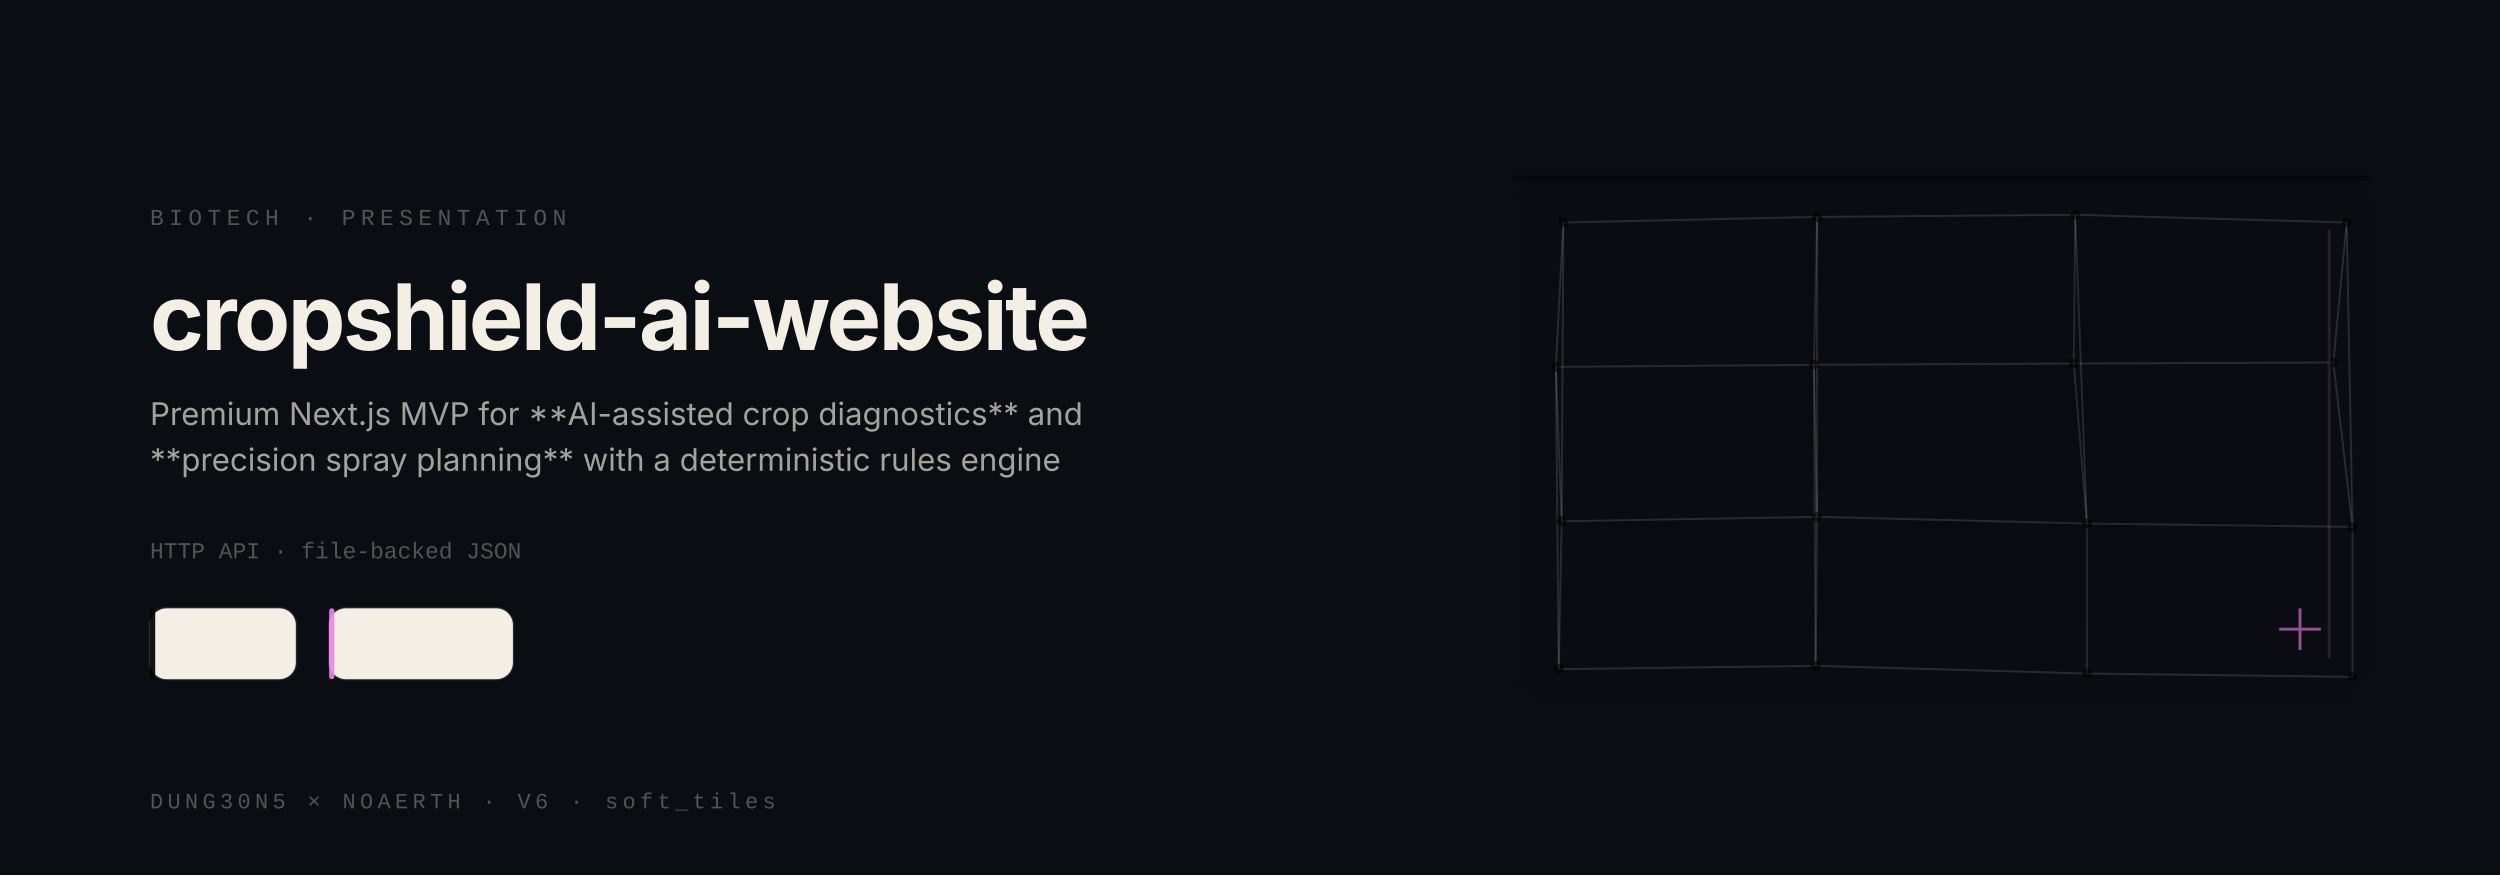
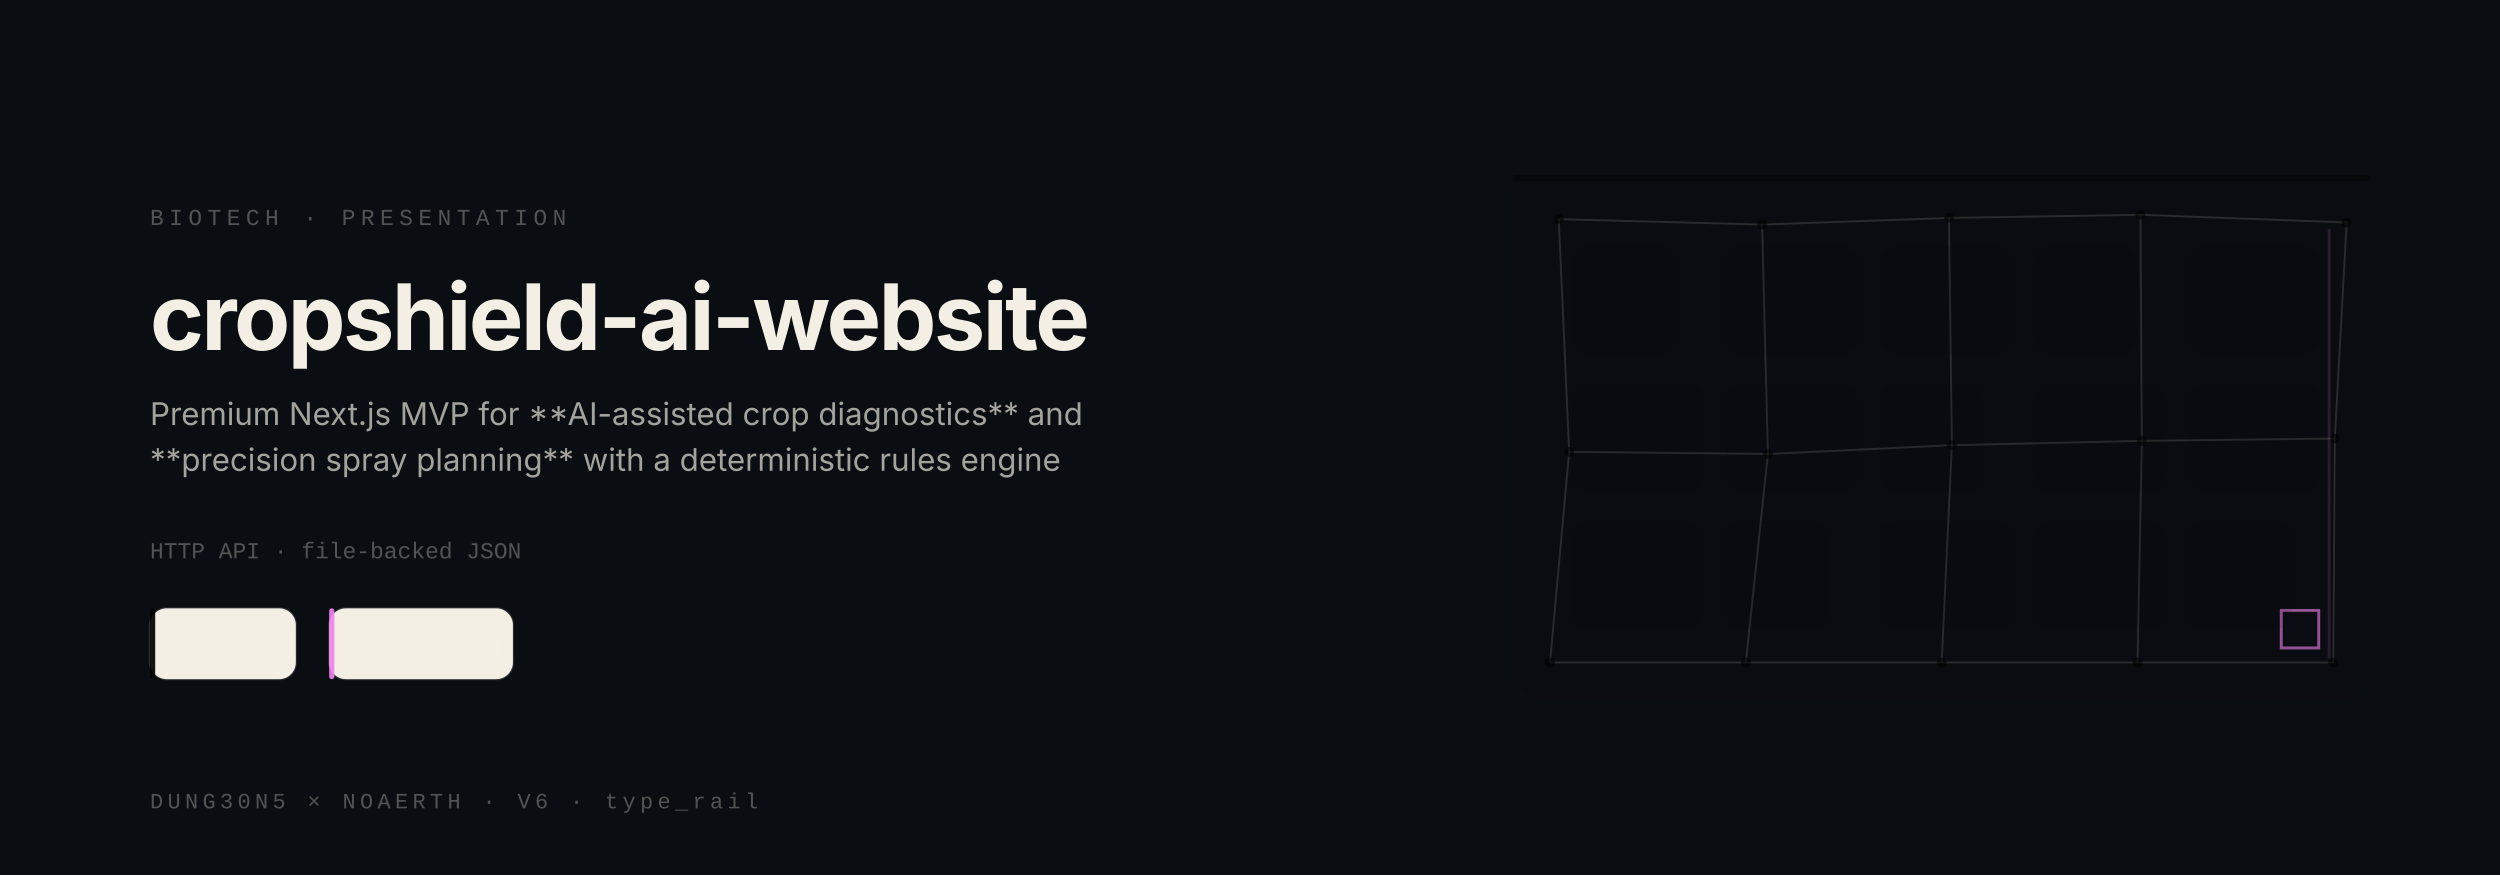
<svg xmlns="http://www.w3.org/2000/svg" viewBox="0 0 1200 420" width="1200" height="420" role="img" aria-label="cropshield-ai-website: a composed grid assembles and a sweep resolves it">
  <rect width="1200" height="420" fill="#0a0d12" />
  <text x="72" y="108" font-family="ui-monospace, SFMono-Regular, Menlo, Monaco, Consolas, 'Liberation Mono', monospace" font-size="11" letter-spacing="2.6" fill="#f4efe44f">BIOTECH · PRESENTATION</text>
  <text x="72" y="168" font-family="-apple-system, BlinkMacSystemFont, 'Segoe UI', Inter, Helvetica, Arial, sans-serif" font-size="44" font-weight="660" letter-spacing="-1.2" fill="#f4efe4">cropshield-ai-website</text>
  <text x="72" y="204" font-family="-apple-system, BlinkMacSystemFont, 'Segoe UI', Inter, Helvetica, Arial, sans-serif" font-size="15" fill="#f4efe4a8">Premium Next.js MVP for **AI-assisted crop diagnostics** and</text>
  <text x="72" y="226" font-family="-apple-system, BlinkMacSystemFont, 'Segoe UI', Inter, Helvetica, Arial, sans-serif" font-size="15" fill="#f4efe4a8">**precision spray planning** with a deterministic rules engine</text>
  <text x="72" y="268" font-family="ui-monospace, SFMono-Regular, Menlo, Monaco, Consolas, 'Liberation Mono', monospace" font-size="11" fill="#f4efe44f">HTTP API · file-backed JSON</text>
  <rect x="72.0" y="292.0" width="70.0" height="34.0" rx="8" fill="#f4efe4" stroke="#f4efe424" stroke-width="1.1" />
  <rect x="72.0" y="292.0" width="2.5" height="34.0" rx="1.2" fill="mint" opacity="0.92" />
  <text x="107.0" y="314" font-family="ui-monospace, SFMono-Regular, Menlo, Monaco, Consolas, 'Liberation Mono', monospace" font-size="11" fill="#f4efe4" fill-opacity="0.82" text-anchor="middle">reports</text>
  <rect x="158.0" y="292.0" width="88.2" height="34.0" rx="8" fill="#f4efe4" stroke="#f4efe424" stroke-width="1.1" />
  <rect x="158.0" y="292.0" width="2.5" height="34.0" rx="1.2" fill="violet" opacity="0.92" />
  <text x="202.1" y="314" font-family="ui-monospace, SFMono-Regular, Menlo, Monaco, Consolas, 'Liberation Mono', monospace" font-size="11" fill="#f4efe4" fill-opacity="0.82" text-anchor="middle">reports/[id]</text>
  <rect x="726.0" y="84.0" width="412.0" height="252.0" rx="14" fill="mint" fill-opacity="0.04" />
  <rect x="729.0" y="87.0" width="406.0" height="246.0" rx="12" fill="none" stroke="mint" stroke-width="1" stroke-opacity="0.18" />
-   <line x1="750.4" y1="106.8" x2="872.2" y2="104.1" stroke="#f4efe424" stroke-width="0.9" />
-   <line x1="750.4" y1="106.8" x2="746.8" y2="176.1" stroke="#f4efe424" stroke-width="0.9" />
-   <line x1="750.4" y1="106.8" x2="749.6" y2="250.2" stroke="#f4efe424" stroke-width="0.9" />
-   <line x1="872.2" y1="104.1" x2="996.1" y2="103.1" stroke="#f4efe424" stroke-width="0.9" />
-   <line x1="872.2" y1="104.1" x2="870.7" y2="175.1" stroke="#f4efe424" stroke-width="0.9" />
-   <line x1="872.2" y1="104.1" x2="872.2" y2="248.1" stroke="#f4efe424" stroke-width="0.9" />
-   <line x1="996.1" y1="103.1" x2="1126.4" y2="106.8" stroke="#f4efe424" stroke-width="0.9" />
-   <line x1="996.1" y1="103.1" x2="995.4" y2="174.5" stroke="#f4efe424" stroke-width="0.9" />
-   <line x1="996.1" y1="103.1" x2="1001.7" y2="251.3" stroke="#f4efe424" stroke-width="0.9" />
-   <line x1="1126.4" y1="106.8" x2="1120.0" y2="174.0" stroke="#f4efe424" stroke-width="0.9" />
-   <line x1="1126.4" y1="106.8" x2="1129.2" y2="252.9" stroke="#f4efe424" stroke-width="0.9" />
-   <line x1="746.8" y1="176.1" x2="870.7" y2="175.1" stroke="#f4efe424" stroke-width="0.9" />
-   <line x1="746.8" y1="176.1" x2="749.6" y2="250.2" stroke="#f4efe424" stroke-width="0.9" />
-   <line x1="746.8" y1="176.1" x2="748.2" y2="321.2" stroke="#f4efe424" stroke-width="0.9" />
-   <line x1="870.7" y1="175.1" x2="995.4" y2="174.5" stroke="#f4efe424" stroke-width="0.9" />
-   <line x1="870.7" y1="175.1" x2="872.2" y2="248.1" stroke="#f4efe424" stroke-width="0.9" />
-   <line x1="870.7" y1="175.1" x2="871.5" y2="319.6" stroke="#f4efe424" stroke-width="0.9" />
-   <line x1="995.4" y1="174.5" x2="1120.0" y2="174.0" stroke="#f4efe424" stroke-width="0.9" />
-   <line x1="995.4" y1="174.5" x2="1001.7" y2="251.3" stroke="#f4efe424" stroke-width="0.9" />
-   <line x1="1120.0" y1="174.0" x2="1129.2" y2="252.9" stroke="#f4efe424" stroke-width="0.9" />
-   <line x1="749.6" y1="250.2" x2="872.2" y2="248.1" stroke="#f4efe424" stroke-width="0.9" />
-   <line x1="749.6" y1="250.2" x2="748.2" y2="321.2" stroke="#f4efe424" stroke-width="0.9" />
-   <line x1="872.2" y1="248.1" x2="1001.7" y2="251.3" stroke="#f4efe424" stroke-width="0.9" />
-   <line x1="872.2" y1="248.1" x2="871.5" y2="319.6" stroke="#f4efe424" stroke-width="0.9" />
-   <line x1="1001.7" y1="251.3" x2="1129.2" y2="252.9" stroke="#f4efe424" stroke-width="0.9" />
-   <line x1="1001.7" y1="251.3" x2="1001.7" y2="323.3" stroke="#f4efe424" stroke-width="0.9" />
-   <line x1="1129.2" y1="252.9" x2="1129.2" y2="324.9" stroke="#f4efe424" stroke-width="0.9" />
-   <line x1="748.2" y1="321.2" x2="871.5" y2="319.6" stroke="#f4efe424" stroke-width="0.9" />
-   <line x1="871.5" y1="319.6" x2="1001.7" y2="323.3" stroke="#f4efe424" stroke-width="0.9" />
-   <line x1="1001.7" y1="323.3" x2="1129.2" y2="324.9" stroke="#f4efe424" stroke-width="0.9" />
-   <circle cx="750.4" cy="106.8" r="2.4" fill="mint" opacity="0.55" />
-   <circle cx="872.2" cy="104.1" r="2.4" fill="mint" opacity="0.55" />
-   <circle cx="996.1" cy="103.1" r="2.4" fill="mint" opacity="0.55" />
+   <line x1="748.2" y1="105.2" x2="845.8" y2="107.8" stroke="#f4efe424" stroke-width="0.9" />
+   <line x1="748.2" y1="105.2" x2="753.2" y2="216.9" stroke="#f4efe424" stroke-width="0.9" />
+   <line x1="845.8" y1="107.8" x2="935.5" y2="104.6" stroke="#f4efe424" stroke-width="0.9" />
+   <line x1="845.8" y1="107.8" x2="848.6" y2="217.9" stroke="#f4efe424" stroke-width="0.9" />
+   <line x1="935.5" y1="104.6" x2="1027.4" y2="103.1" stroke="#f4efe424" stroke-width="0.9" />
+   <line x1="935.5" y1="104.6" x2="936.9" y2="213.7" stroke="#f4efe424" stroke-width="0.9" />
+   <line x1="1027.4" y1="103.1" x2="1126.4" y2="106.8" stroke="#f4efe424" stroke-width="0.9" />
+   <line x1="1027.4" y1="103.1" x2="1028.1" y2="211.6" stroke="#f4efe424" stroke-width="0.9" />
+   <line x1="1126.4" y1="106.8" x2="1120.7" y2="210.5" stroke="#f4efe424" stroke-width="0.9" />
+   <line x1="753.2" y1="216.9" x2="848.6" y2="217.9" stroke="#f4efe424" stroke-width="0.9" />
+   <line x1="753.2" y1="216.9" x2="744.0" y2="318.0" stroke="#f4efe424" stroke-width="0.9" />
+   <line x1="848.6" y1="217.9" x2="936.9" y2="213.7" stroke="#f4efe424" stroke-width="0.9" />
+   <line x1="848.6" y1="217.9" x2="838.0" y2="318.0" stroke="#f4efe424" stroke-width="0.9" />
+   <line x1="936.9" y1="213.7" x2="1028.1" y2="211.6" stroke="#f4efe424" stroke-width="0.9" />
+   <line x1="936.9" y1="213.7" x2="932.0" y2="318.0" stroke="#f4efe424" stroke-width="0.9" />
+   <line x1="1028.1" y1="211.6" x2="1120.7" y2="210.5" stroke="#f4efe424" stroke-width="0.9" />
+   <line x1="1028.1" y1="211.6" x2="1026.0" y2="318.0" stroke="#f4efe424" stroke-width="0.9" />
+   <line x1="1120.7" y1="210.5" x2="1120.0" y2="318.0" stroke="#f4efe424" stroke-width="0.9" />
+   <line x1="744.0" y1="318.0" x2="838.0" y2="318.0" stroke="#f4efe424" stroke-width="0.9" />
+   <line x1="838.0" y1="318.0" x2="932.0" y2="318.0" stroke="#f4efe424" stroke-width="0.9" />
+   <line x1="932.0" y1="318.0" x2="1026.0" y2="318.0" stroke="#f4efe424" stroke-width="0.9" />
+   <line x1="1026.0" y1="318.0" x2="1120.0" y2="318.0" stroke="#f4efe424" stroke-width="0.9" />
+   <circle cx="748.2" cy="105.2" r="2.4" fill="mint" opacity="0.55" />
+   <circle cx="845.8" cy="107.8" r="2.4" fill="mint" opacity="0.55" />
+   <circle cx="935.5" cy="104.6" r="2.4" fill="mint" opacity="0.55" />
+   <circle cx="1027.4" cy="103.1" r="2.4" fill="mint" opacity="0.55" />
  <circle cx="1126.4" cy="106.8" r="2.4" fill="mint" opacity="0.55" />
-   <circle cx="746.8" cy="176.1" r="2.4" fill="mint" opacity="0.55" />
-   <circle cx="870.7" cy="175.1" r="2.4" fill="mint" opacity="0.55" />
-   <circle cx="995.4" cy="174.5" r="2.4" fill="mint" opacity="0.55" />
-   <circle cx="1120.0" cy="174.0" r="2.4" fill="mint" opacity="0.55" />
-   <circle cx="749.6" cy="250.2" r="2.4" fill="mint" opacity="0.55" />
-   <circle cx="872.2" cy="248.1" r="2.4" fill="mint" opacity="0.55" />
-   <circle cx="1001.7" cy="251.3" r="2.4" fill="mint" opacity="0.55" />
-   <circle cx="1129.2" cy="252.9" r="2.4" fill="mint" opacity="0.55" />
-   <circle cx="748.2" cy="321.2" r="2.4" fill="mint" opacity="0.55" />
-   <circle cx="871.5" cy="319.6" r="2.4" fill="mint" opacity="0.55" />
-   <circle cx="1001.7" cy="323.3" r="2.4" fill="mint" opacity="0.55" />
-   <circle cx="1129.2" cy="324.9" r="2.4" fill="mint" opacity="0.55" />
+   <circle cx="753.2" cy="216.9" r="2.4" fill="mint" opacity="0.55" />
+   <circle cx="848.6" cy="217.9" r="2.4" fill="mint" opacity="0.55" />
+   <circle cx="936.9" cy="213.7" r="2.4" fill="mint" opacity="0.55" />
+   <circle cx="1028.1" cy="211.6" r="2.4" fill="mint" opacity="0.55" />
+   <circle cx="1120.7" cy="210.5" r="2.4" fill="mint" opacity="0.55" />
+   <circle cx="744.0" cy="318.0" r="2.4" fill="mint" opacity="0.55" />
+   <circle cx="838.0" cy="318.0" r="2.4" fill="mint" opacity="0.55" />
+   <circle cx="932.0" cy="318.0" r="2.4" fill="mint" opacity="0.55" />
+   <circle cx="1026.0" cy="318.0" r="2.4" fill="mint" opacity="0.55" />
+   <circle cx="1120.0" cy="318.0" r="2.4" fill="mint" opacity="0.55" />
  <rect x="726.0" y="84.0" width="412.0" height="3" rx="1.5" fill="mint" opacity="0.35" />
-   <path d="M1094.0 302.0 h20 M1104.0 292.0 v20" stroke="violet" stroke-width="1.4" opacity="0.6" />
+   <path d="M1095.0 293.0 h18 v18 h-18 z" fill="none" stroke="violet" stroke-width="1.4" opacity="0.6" />
  <rect x="754" y="118" width="50" height="52" rx="8" fill="mint" fill-opacity="0.08" stroke="mint" stroke-width="1" stroke-opacity="0.4" opacity="0.85" />
  <rect x="828" y="118" width="64" height="52" rx="8" fill="mint" fill-opacity="0.08" stroke="mint" stroke-width="1" stroke-opacity="0.4" opacity="0.85" />
  <rect x="902" y="118" width="64" height="52" rx="8" fill="mint" fill-opacity="0.08" stroke="mint" stroke-width="1" stroke-opacity="0.4" opacity="0.85" />
  <rect x="976" y="118" width="50" height="52" rx="8" fill="mint" fill-opacity="0.08" stroke="mint" stroke-width="1" stroke-opacity="0.4" opacity="0.85" />
  <rect x="1050" y="118" width="64" height="52" rx="8" fill="mint" fill-opacity="0.08" stroke="mint" stroke-width="1" stroke-opacity="0.4" opacity="0.85" />
  <rect x="754" y="184" width="64" height="52" rx="8" fill="mint" fill-opacity="0.08" stroke="mint" stroke-width="1" stroke-opacity="0.4" opacity="0.85" />
  <rect x="828" y="184" width="64" height="52" rx="8" fill="mint" fill-opacity="0.08" stroke="mint" stroke-width="1" stroke-opacity="0.4" opacity="0.85" />
  <rect x="902" y="184" width="50" height="52" rx="8" fill="mint" fill-opacity="0.08" stroke="mint" stroke-width="1" stroke-opacity="0.4" opacity="0.85" />
  <rect x="976" y="184" width="64" height="52" rx="8" fill="mint" fill-opacity="0.08" stroke="mint" stroke-width="1" stroke-opacity="0.4" opacity="0.85" />
  <rect x="1050" y="184" width="64" height="52" rx="8" fill="mint" fill-opacity="0.08" stroke="mint" stroke-width="1" stroke-opacity="0.4" opacity="0.85" />
  <rect x="754" y="250" width="64" height="52" rx="8" fill="mint" fill-opacity="0.08" stroke="mint" stroke-width="1" stroke-opacity="0.4" opacity="0.85" />
  <rect x="828" y="250" width="50" height="52" rx="8" fill="mint" fill-opacity="0.08" stroke="mint" stroke-width="1" stroke-opacity="0.4" opacity="0.85" />
  <rect x="902" y="250" width="64" height="52" rx="8" fill="mint" fill-opacity="0.08" stroke="mint" stroke-width="1" stroke-opacity="0.4" opacity="0.85" />
  <rect x="976" y="250" width="64" height="52" rx="8" fill="mint" fill-opacity="0.08" stroke="mint" stroke-width="1" stroke-opacity="0.4" opacity="0.85" />
  <rect x="1050" y="250" width="50" height="52" rx="8" fill="mint" fill-opacity="0.08" stroke="mint" stroke-width="1" stroke-opacity="0.4" opacity="0.85" />
  <line x1="1118" y1="110" x2="1118" y2="316" stroke="violet" stroke-width="1.4" opacity="0.14" />
-   <text x="72" y="388" font-family="ui-monospace, SFMono-Regular, Menlo, Monaco, Consolas, 'Liberation Mono', monospace" font-size="10.5" letter-spacing="2.1" fill="#f4efe44f">DUNG30N5 × NOAERTH · V6 · soft_tiles</text>
+   <text x="72" y="388" font-family="ui-monospace, SFMono-Regular, Menlo, Monaco, Consolas, 'Liberation Mono', monospace" font-size="10.5" letter-spacing="2.1" fill="#f4efe44f">DUNG30N5 × NOAERTH · V6 · type_rail</text>
</svg>
